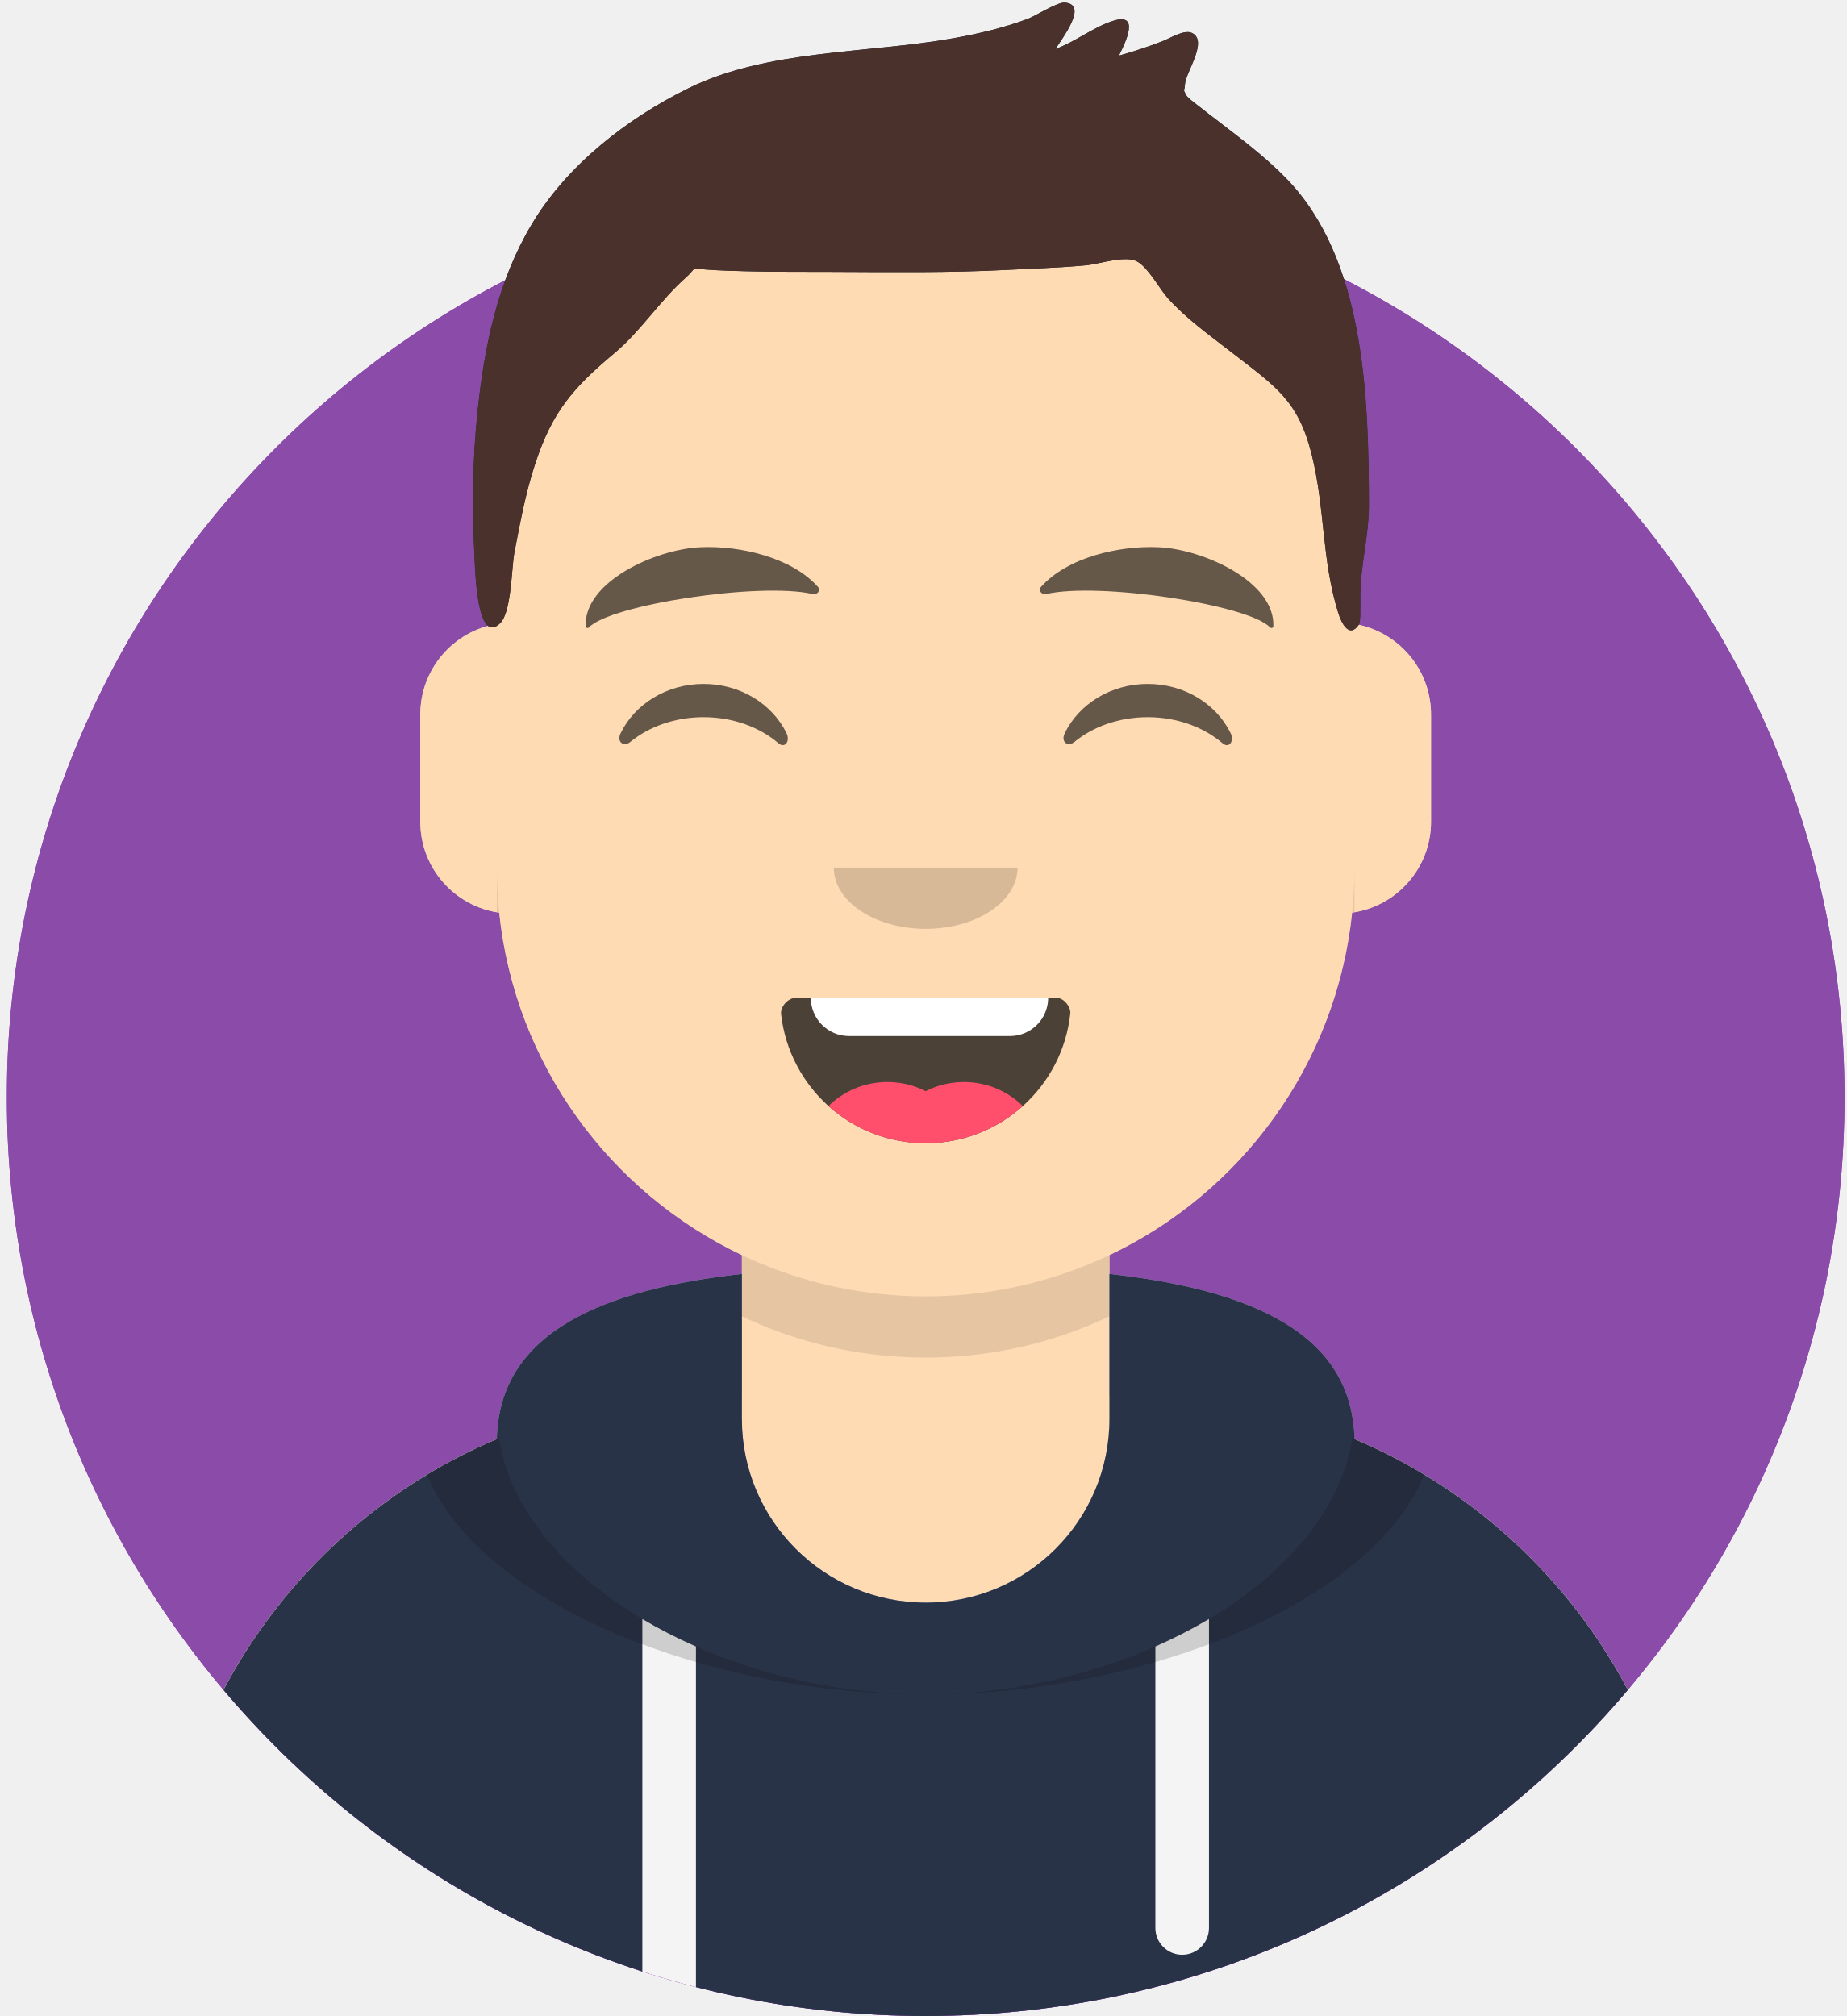
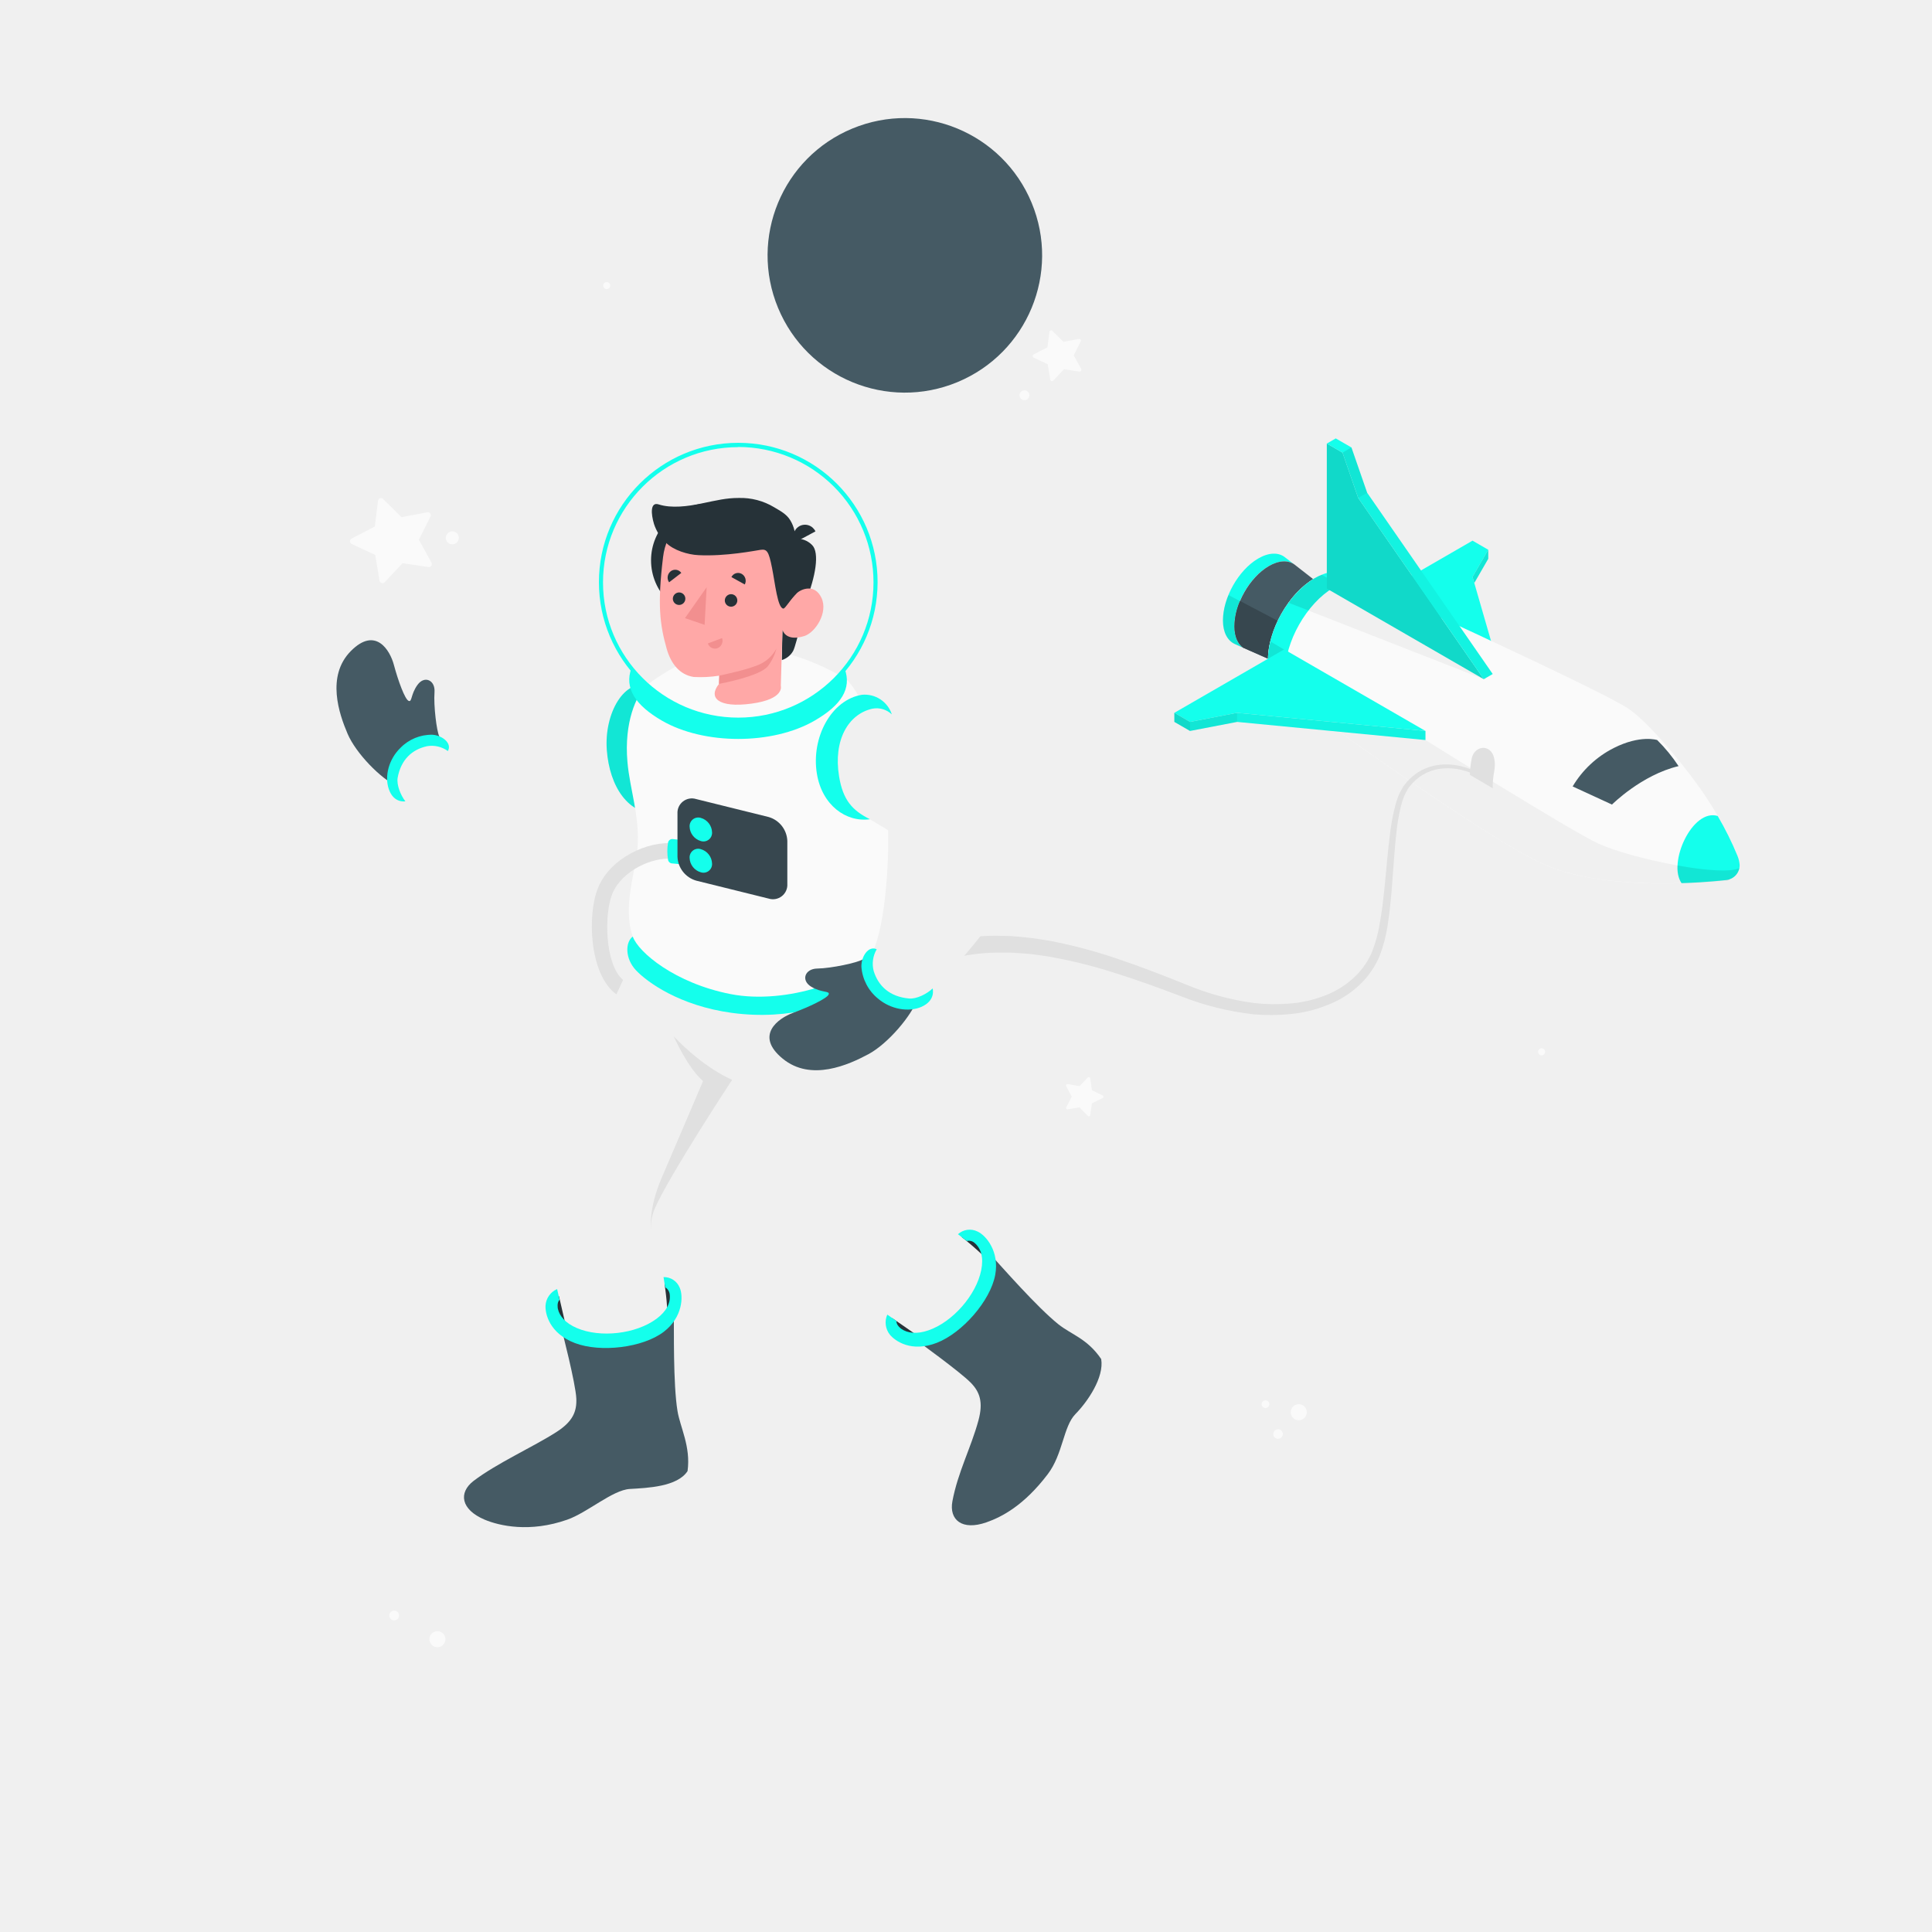
- <svg xmlns="http://www.w3.org/2000/svg" xmlns:xlink="http://www.w3.org/1999/xlink" width="217px" height="237px" viewBox="0 0 217 237" version="1.1">
-   <defs>
-     <circle id="path-1" cx="108" cy="108" r="108" />
-     <path d="M-3.19744231e-14,144 L-3.19744231e-14,-1.42108547e-14 L237.6,-1.42108547e-14 L237.6,144 L226.8,144 C226.8,203.647 178.447,252 118.8,252 C59.153,252 10.8,203.647 10.8,144 L10.8,144 L-3.19744231e-14,144 Z" id="path-3" />
-     <path d="M90,0 C117.835,-5.11323436e-15 140.4,22.565 140.4,50.4 L140.401,55.949 C145.508,56.807 149.4,61.249 149.4,66.6 L149.4,79.2 C149.4,84.647 145.367,89.152 140.125,89.893 C138.265,107.718 127.114,122.78 111.601,130.149 L111.6,146.7 L115.2,146.7 C150.988,146.7 180,175.712 180,211.5 L180,219.6 L0,219.6 L0,211.5 C-4.38277231e-15,175.712 29.012,146.7 64.8,146.7 L68.4,146.7 L68.4,130.15 C52.886,122.78 41.735,107.718 39.875,89.893 C34.633,89.152 30.6,84.647 30.6,79.2 L30.6,66.6 C30.6,61.249 34.492,56.806 39.6,55.949 L39.6,50.4 C39.6,22.565 62.165,5.11323436e-15 90,0 Z" id="path-5" />
-     <path d="M140.401,11.764 C156.691,13.587 169.2,18.597 169.2,31.569 L169.194,31.18 C192.467,41.01 208.8,64.047 208.8,90.9 L208.8,99 L28.8,99 L28.8,90.9 C28.8,64.047 45.133,41.01 68.406,31.18 C68.653,18.496 81.073,13.568 97.2,11.764 L97.2,28.8 C97.2,40.729 106.871,50.4 118.8,50.4 C130.729,50.4 140.4,40.729 140.4,28.8 L140.4,28.8 Z" id="path-7" />
-     <path d="M31.606,13.615 C32.558,22.158 39.803,28.8 48.6,28.8 C57.424,28.8 64.687,22.117 65.603,13.536 C65.676,12.845 64.905,11.7 63.938,11.7 C50.534,11.7 40.264,11.7 33.378,11.7 C32.406,11.7 31.511,12.761 31.606,13.615 Z" id="path-9" />
-     <rect id="path-11" x="0" y="0" width="237.6" height="252" />
-     <path d="M118.135,20.928 C115.651,18.39 112.767,16.236 109.962,14.076 C109.343,13.6 108.715,13.135 108.109,12.641 C107.972,12.528 106.563,11.519 106.394,11.148 C105.988,10.254 106.224,10.95 106.28,9.884 C106.35,8.535 109.1,4.727 107.048,3.854 C106.146,3.47 104.536,4.492 103.67,4.83 C101.977,5.49 100.263,6.054 98.512,6.54 C99.351,4.869 100.95,1.524 97.944,2.419 C95.603,3.116 93.421,4.91 91.068,5.753 C91.847,4.477 94.96,0.523 92.147,0.302 C91.271,0.233 88.724,1.875 87.782,2.226 C84.959,3.275 82.075,3.953 79.111,4.487 C69.033,6.304 57.248,5.786 47.923,10.374 C40.735,13.911 33.636,19.4 29.484,26.389 C25.481,33.125 23.984,40.498 23.146,48.217 C22.532,53.882 22.482,59.738 22.769,65.424 C22.863,67.287 23.073,75.874 25.779,73.273 C27.127,71.978 27.117,66.745 27.457,64.974 C28.133,61.451 28.783,57.911 29.91,54.5 C31.895,48.49 34.238,45.687 39.184,41.547 C42.359,38.89 44.588,35.3 47.625,32.62 C48.99,31.416 47.949,31.542 50.143,31.7 C51.616,31.806 53.097,31.846 54.574,31.885 C57.99,31.974 61.412,31.951 64.829,31.963 C71.711,31.988 78.561,32.085 85.437,31.725 C88.492,31.565 91.556,31.478 94.603,31.195 C96.306,31.038 99.326,29.947 100.728,30.78 C102.01,31.543 103.342,34.034 104.263,35.054 C106.438,37.464 109.032,39.305 111.576,41.282 C116.881,45.403 119.559,46.98 121.17,53.421 C122.775,59.838 122.325,65.791 124.312,72.106 C124.662,73.217 125.586,75.13 126.726,73.415 C126.937,73.096 126.883,71.345 126.883,70.337 C126.883,66.27 127.913,63.218 127.9,59.123 C127.849,46.674 127.447,30.442 118.135,20.928 Z" id="path-13" />
-   </defs>
-   <g id="Website" stroke="none" stroke-width="1" fill="none" fill-rule="evenodd">
-     <g id="mf-avatar" transform="translate(-10, -15)">
-       <g id="Circle" transform="translate(10.8, 36)">
-         <mask id="mask-2" fill="white">
-           <use xlink:href="#path-1" />
-         </mask>
-         <use id="Circle-Background" fill="#972dc2" xlink:href="#path-1" />
-         <g id="🖍-Circle-Color" mask="url(#mask-2)" fill="#8a4ca8">
-           <rect id="🖍Color" x="0" y="0" width="216.445" height="216" />
-         </g>
-       </g>
-       <mask id="mask-4" fill="white">
-         <use xlink:href="#path-3" />
-       </mask>
-       <g id="Mask" />
-       <g id="Avataaar" mask="url(#mask-4)">
-         <g id="Body" transform="translate(28.8, 32.4)">
-           <mask id="mask-6" fill="white">
-             <use xlink:href="#path-5" />
-           </mask>
-           <use fill="#D0C6AC" xlink:href="#path-5" />
-           <g id="Skin/👶🏻-05-Pale" mask="url(#mask-6)" fill="#FFDBB4">
-             <g transform="translate(-28.8, 0)" id="Color">
-               <rect x="0" y="0" width="238.384" height="220.355" />
-             </g>
-           </g>
-           <path d="M39.6,84.6 C39.6,112.435 62.165,135 90,135 C117.835,135 140.4,112.435 140.4,84.6 L140.4,84.6 L140.4,91.8 C140.4,119.635 117.835,142.2 90,142.2 C62.165,142.2 39.6,119.635 39.6,91.8 Z" id="Neck-Shadow" fill-opacity="0.1" fill="#000000" mask="url(#mask-6)" />
-         </g>
-         <g id="Clothing/Hoodie" transform="translate(0, 153)">
-           <mask id="mask-8" fill="white">
-             <use xlink:href="#path-7" />
-           </mask>
-           <use id="Hoodie" fill="#B7C1DB" fill-rule="evenodd" xlink:href="#path-7" />
-           <g id="Color/Palette/Slate" mask="url(#mask-8)" fill="#293347" fill-rule="evenodd">
-             <rect id="🖍Color" x="0" y="0" width="238.491" height="99" />
-           </g>
-           <path d="M91.8,55.565 L91.8,99 L85.5,99 L85.499,52.335 C87.483,53.514 89.592,54.594 91.8,55.565 Z M152.101,52.334 L152.1,88.65 C152.1,90.39 150.69,91.8 148.95,91.8 C147.21,91.8 145.8,90.39 145.8,88.65 L145.801,55.565 C148.009,54.594 150.118,53.513 152.101,52.334 Z" id="Straps" fill="#F4F4F4" fill-rule="evenodd" mask="url(#mask-8)" />
-           <path d="M155.733,11.451 C169.28,14.013 178.65,19.118 178.65,29.077 C178.65,46.818 148.916,61.2 118.8,61.2 C88.684,61.2 58.95,46.818 58.95,29.077 C58.95,19.118 68.32,14.013 81.867,11.451 C73.689,14.466 68.4,19.534 68.4,27.969 C68.4,46.322 93.439,61.2 118.8,61.2 C144.161,61.2 169.2,46.322 169.2,27.969 C169.2,19.71 164.13,14.679 156.241,11.642 Z" id="Shadow" fill-opacity="0.16" fill="#000000" fill-rule="evenodd" mask="url(#mask-8)" />
-         </g>
-         <g id="Face" transform="translate(68.4, 73.8)">
-           <g id="Mouth/Smile" transform="translate(1.8, 46.8)">
-             <mask id="mask-10" fill="white">
-               <use xlink:href="#path-9" />
-             </mask>
-             <use id="Mouth" fill-opacity="0.7" fill="#000000" fill-rule="evenodd" xlink:href="#path-9" />
-             <path d="M39.6,1.8 L58.5,1.8 C60.985,1.8 63,3.815 63,6.3 L63,11.7 C63,14.185 60.985,16.2 58.5,16.2 L39.6,16.2 C37.115,16.2 35.1,14.185 35.1,11.7 L35.1,6.3 C35.1,3.815 37.115,1.8 39.6,1.8 Z" id="Teeth" fill="#FFFFFF" fill-rule="evenodd" mask="url(#mask-10)" />
-             <g id="Tongue" stroke-width="1" fill-rule="evenodd" mask="url(#mask-10)" fill="#FF4F6D">
-               <g transform="translate(34.2, 21.6)">
-                 <circle cx="9.9" cy="9.9" r="9.9" />
-                 <circle cx="18.9" cy="9.9" r="9.9" />
-               </g>
-             </g>
-           </g>
-           <g id="Nose/Default" transform="translate(25.2, 36)" fill="#000000" fill-opacity="0.16">
-             <path d="M14.4,7.2 C14.4,11.176 19.235,14.4 25.2,14.4 L25.2,14.4 C31.165,14.4 36,11.176 36,7.2" id="Nose" />
-           </g>
-           <g id="Eyes/Happy-😁" transform="translate(0, 7.2)" fill="#000000" fill-opacity="0.6">
-             <path d="M14.544,20.203 C16.206,16.784 19.948,14.4 24.298,14.4 C28.632,14.4 32.363,16.767 34.034,20.166 C34.53,21.176 33.824,22.003 33.112,21.39 C30.906,19.494 27.773,18.309 24.298,18.309 C20.931,18.309 17.886,19.421 15.694,21.214 C14.892,21.87 14.058,21.203 14.544,20.203 Z" id="Squint" />
-             <path d="M66.744,20.203 C68.406,16.784 72.148,14.4 76.498,14.4 C80.832,14.4 84.563,16.767 86.234,20.166 C86.73,21.176 86.024,22.003 85.312,21.39 C83.106,19.494 79.973,18.309 76.498,18.309 C73.131,18.309 70.086,19.421 67.894,21.214 C67.092,21.87 66.258,21.203 66.744,20.203 Z" id="Squint" />
-           </g>
-           <g id="Eyebrow/Natural/Default-Natural" fill="#000000" fill-opacity="0.6">
-             <path d="M23.435,5.589 C18.25,6.285 10.164,10.805 10.84,16.036 C10.862,16.207 11.121,16.261 11.233,16.118 C13.471,13.248 30.774,9.033 37.075,9.913 C37.652,9.994 38.032,9.399 37.639,9.027 C34.269,5.845 28.08,4.961 23.435,5.589" id="Eyebrow" transform="translate(24.3, 10.8) rotate(5) translate(-24.3, -10.8) " />
-             <path d="M76.535,5.589 C71.35,6.285 63.264,10.805 63.94,16.036 C63.962,16.207 64.221,16.261 64.333,16.118 C66.571,13.248 83.874,9.033 90.175,9.913 C90.752,9.994 91.132,9.399 90.739,9.027 C87.369,5.845 81.18,4.961 76.535,5.589" id="Eyebrow" transform="translate(77.4, 10.8) scale(-1, 1) rotate(5) translate(-77.4, -10.8) " />
-           </g>
-         </g>
-         <g id="Top">
-           <mask id="mask-12" fill="white">
-             <use xlink:href="#path-11" />
-           </mask>
-           <g id="Mask" />
-           <g mask="url(#mask-12)">
-             <g transform="translate(43, 15)">
-               <mask id="mask-14" fill="white">
-                 <use xlink:href="#path-13" />
-               </mask>
-               <use id="Short-Hair" stroke="none" fill="#1F3140" fill-rule="evenodd" xlink:href="#path-13" />
-               <g id="Color/Hair/Brown-Dark" stroke="none" fill="none" mask="url(#mask-14)" fill-rule="evenodd">
-                 <g transform="translate(-43.1, -15)" fill="#4A312C" id="Color">
-                   <rect x="0" y="0" width="239.107" height="252.406" />
-                 </g>
-               </g>
-             </g>
-           </g>
-         </g>
-       </g>
+ <svg xmlns="http://www.w3.org/2000/svg" class="animated" id="freepik_stories-astronaut" viewBox="0 0 500 500" version="1.1">
+   <style>svg#freepik_stories-astronaut:not(.animated) .animable {opacity: 0;}svg#freepik_stories-astronaut.animated #freepik--Stars--inject-15 {animation: 1s 1 forwards cubic-bezier(.36,-0.01,.5,1.38) fadeIn,6s Infinite  linear spin;animation-delay: 0s,1s;}svg#freepik_stories-astronaut.animated #freepik--Spaceship--inject-15 {animation: 1s 1 forwards cubic-bezier(.36,-0.01,.5,1.38) slideRight,1.5s Infinite  linear wind;animation-delay: 0s,1s;}svg#freepik_stories-astronaut.animated #freepik--Character--inject-15 {animation: 1s 1 forwards cubic-bezier(.36,-0.01,.5,1.38) slideRight,1.5s Infinite  linear floating;animation-delay: 0s,1s;}            @keyframes fadeIn {                0% {                    opacity: 0;                }                100% {                    opacity: 1;                }            }                 @keyframes spin {             from {                 transform: rotate(0);               }               to {                 transform: rotate(360deg);               }         }                 @keyframes slideRight {                0% {                    opacity: 0;                    transform: translateX(30px);                }                100% {                    opacity: 1;                    transform: translateX(0);                }            }                    @keyframes wind {                0% {                    transform: rotate( 0deg );                }                25% {                    transform: rotate( 1deg );                }                75% {                    transform: rotate( -1deg );                }            }                    @keyframes floating {                0% {                    opacity: 1;                    transform: translateY(0px);                }                50% {                    transform: translateY(-10px);                }                100% {                    opacity: 1;                    transform: translateY(0px);                }            }        .animator-hidden { display: none; }</style>
+   <g id="freepik--Space--inject-15" class="animable animator-hidden" style="transform-origin: 251.833px 248.889px;">
+     <path id="freepik--Background--inject-15" d="M312,53.15C169.18,14.08,75.28,37.37,39.88,88.33,11.45,129.26,26,164.76,62.6,232.77s4.64,107.41-6.47,165.13C44,461.22,141.43,475.29,230.8,456.53S484.91,355.78,478.58,215C474.52,124.57,389.22,74.26,312,53.15Z" style="fill: rgb(38, 50, 56); transform-origin: 251.833px 248.889px;" class="animable" />
+   </g>
+   <g id="freepik--Stars--inject-15" class="animable" style="transform-origin: 253.045px 248.918px;">
+     <g id="freepik--stars--inject-15" class="animable" style="transform-origin: 253.045px 248.918px;">
+       <path d="M151.52,73.1A1.56,1.56,0,1,1,150,71.54,1.56,1.56,0,0,1,151.52,73.1Z" style="fill: rgb(240, 240, 240); transform-origin: 149.96px 73.1px;" id="el2f0glve3p99" class="animable" />
+       <path d="M157.93,73.88A.91.91,0,1,1,157,73,.91.91,0,0,1,157.93,73.88Z" style="fill: rgb(250, 250, 250); transform-origin: 157.02px 73.91px;" id="elp7654ck8fjl" class="animable" />
+       <path d="M402.6,276.41a1.58,1.58,0,0,1,2.21-.16,1.56,1.56,0,1,1-2.21.16Z" style="fill: rgb(240, 240, 240); transform-origin: 403.784px 277.429px;" id="elpi6eqtr3v0l" class="animable" />
+       <path d="M398.27,271.62a.92.92,0,0,1,1.29-.09.9.9,0,0,1,.09,1.28.92.92,0,0,1-1.29.09A.9.9,0,0,1,398.27,271.62Z" style="fill: rgb(250, 250, 250); transform-origin: 398.96px 272.215px;" id="eluw05tl2byl" class="animable" />
+       <path d="M102.91,417.19a1.27,1.27,0,1,1-1.79,0A1.28,1.28,0,0,1,102.91,417.19Z" style="fill: rgb(250, 250, 250); transform-origin: 102.015px 418.093px;" id="elk25bcxa4mrt" class="animable" />
+       <path d="M114.64,422.74a2.07,2.07,0,1,1-2.93.05A2.07,2.07,0,0,1,114.64,422.74Z" style="fill: rgb(250, 250, 250); transform-origin: 113.2px 424.227px;" id="elgvv0ri17wnc" class="animable" />
+       <path d="M338.2,365.47a2.08,2.08,0,1,1-2.08-2.07A2.08,2.08,0,0,1,338.2,365.47Z" style="fill: rgb(250, 250, 250); transform-origin: 336.12px 365.48px;" id="el335t9jzmnyx" class="animable" />
+       <path d="M332,371.13a1.24,1.24,0,1,1-1.23-1.24A1.24,1.24,0,0,1,332,371.13Z" style="fill: rgb(250, 250, 250); transform-origin: 330.76px 371.13px;" id="eleej7riuucpi" class="animable" />
+       <path d="M328.5,363.4a1,1,0,1,1-1-1A1,1,0,0,1,328.5,363.4Z" style="fill: rgb(250, 250, 250); transform-origin: 327.5px 363.4px;" id="eldrivc3pm497" class="animable" />
+       <path d="M266.4,102.29a1.28,1.28,0,1,1-1.28-1.27A1.27,1.27,0,0,1,266.4,102.29Z" style="fill: rgb(250, 250, 250); transform-origin: 265.12px 102.3px;" id="el0rawb7lfxdef" class="animable" />
+       <path d="M272.37,85.65l2.87,2.82,3.95-.76a.46.46,0,0,1,.49.66l-1.8,3.6,1.94,3.52a.46.46,0,0,1-.47.68l-4-.61-2.76,2.94a.45.45,0,0,1-.78-.24l-.66-4-3.64-1.71a.45.45,0,0,1,0-.82l3.57-1.85.51-4A.45.45,0,0,1,272.37,85.65Z" style="fill: rgb(250, 250, 250); transform-origin: 273.562px 92.074px;" id="eloh7w9f0wjf" class="animable" />
+       <path d="M282.15,279.05l.44,3.09,2.79,1.37a.35.35,0,0,1,0,.64l-2.79,1.38-.45,3.08a.35.35,0,0,1-.6.19l-2.18-2.23-3.06.53a.36.36,0,0,1-.38-.52l1.45-2.75-1.45-2.76a.36.36,0,0,1,.38-.51l3.07.53,2.17-2.23A.36.36,0,0,1,282.15,279.05Z" style="fill: rgb(250, 250, 250); transform-origin: 280.734px 283.831px;" id="el1jvplw0gkbu" class="animable" />
    </g>
  </g>
+   <g id="freepik--Spaceship--inject-15" class="animable" style="transform-origin: 338.565px 188.079px;">
+     <g id="freepik--spaceship--inject-15" class="animable" style="transform-origin: 338.565px 188.079px;">
+       <g id="freepik--spaceship--inject-15" class="animable" style="transform-origin: 377.07px 171.045px;">
+         <polygon points="389.22 177.45 352.66 156.34 381.09 139.92 385.16 142.27 381.09 149.3 389.22 177.45" style="fill: #14FFEC; transform-origin: 370.94px 158.685px;" id="elsgq35mfl0kb" class="animable" />
+         <polygon points="385.16 142.27 385.16 144.61 381.55 150.87 381.09 149.3 385.16 142.27" style="fill: #14FFEC; transform-origin: 383.125px 146.57px;" id="els4svg5qg87" class="animable" />
+         <g id="eltffoddx7lcl">
+           <polygon points="385.16 142.27 385.16 144.61 381.55 150.87 381.09 149.3 385.16 142.27" style="opacity: 0.1; transform-origin: 383.125px 146.57px;" class="animable" id="elpbp1mpvilj9" />
+         </g>
+         <path d="M335,146.11c-1.65-1.19-4-1.14-6.71.42-4.93,2.9-8.89,9.88-8.84,15.6,0,2.6.87,4.5,2.25,5.5l-2.21-1h0c-1.83-.88-3-3-3-6.06,0-5.87,4-13,9.08-16,2.82-1.65,5.34-1.66,7-.33Z" style="fill: #14FFEC; transform-origin: 325.745px 155.457px;" id="elcdidnzon3h" class="animable" />
+         <path d="M343.78,152.94l-10.44,19.81-9.9-4.36-1.71-.76c-1.38-1-2.23-2.9-2.25-5.5-.05-5.72,3.91-12.7,8.84-15.6,2.66-1.56,5.06-1.61,6.71-.42l.34.27Z" style="fill: rgb(69, 90, 100); transform-origin: 331.63px 159.016px;" id="el6mh5483uwil" class="animable" />
+         <path d="M336.15,167.42l-.75-4.26-14.48-7.63a16.89,16.89,0,0,0-1.44,6.6c0,2.6.87,4.5,2.25,5.5l1.71.76,9.9,4.36Z" style="fill: rgb(55, 71, 79); transform-origin: 327.815px 164.14px;" id="el8v7x2hoh3z5" class="animable" />
+         <path d="M449.69,221.56a90.68,90.68,0,0,0-9.51-17.25c-6.46-9.12-14.68-18.26-18.88-21-8.09-5.33-73-34.77-73-34.77h0c-2.17-1-5-.7-8.15,1.14-6.7,3.93-12.08,13.42-12,21.2,0,3.55,1.2,6.11,3.09,7.49h0s50.22,36.78,67.6,45c8.07,3.81,19,5,28.39,5.24l1,0a149.46,149.46,0,0,0,18.58-.86v0a3.84,3.84,0,0,0,3.39-3.83A7.45,7.45,0,0,0,449.69,221.56Z" style="fill: rgb(250, 250, 250); transform-origin: 389.175px 188.303px;" id="elaijizwco8k9" class="animable" />
+         <path d="M340.18,149.67a22.88,22.88,0,0,0-6.71,6.32L384,175.77l2.31-1.34-44.25-25.68A14.76,14.76,0,0,0,340.18,149.67Z" style="fill: rgb(240, 240, 240); transform-origin: 359.89px 162.26px;" id="el66u777b6wqm" class="animable" />
+         <path d="M446.83,227.72a3.84,3.84,0,0,0,3.32-3.09c-4.43,2.4-27.83-2.34-36.56-6.34-6.88-3.15-44.68-26.77-44.68-26.77l-36.56-23.45-3.58-2.1a20,20,0,0,0-.61,4.9c0,3.55,1.2,6.11,3.09,7.49h0s50.22,36.78,67.6,45c8.07,3.81,19,5,28.39,5.24l1,0a149.46,149.46,0,0,0,18.58-.86Z" style="fill: rgb(240, 240, 240); transform-origin: 389.155px 197.295px;" id="el8w0i8s58yu6" class="animable" />
+         <path d="M352.58,150.45c-2.1-.52-4.66,0-7.42,1.59-7,4.12-12.65,14.05-12.59,22.19a10.87,10.87,0,0,0,1.8,6.42l-3.13-2.28h0c-1.89-1.38-3.06-3.94-3.09-7.49-.06-7.78,5.32-17.27,12-21.2,3.13-1.84,6-2.12,8.15-1.14h0Z" style="fill: #14FFEC; transform-origin: 340.365px 164.317px;" id="elutdxdmnbqfq" class="animable" />
+         <g id="elo5ldz0pd068">
+           <path d="M342.06,148.75a14.76,14.76,0,0,0-1.88.92,22.88,22.88,0,0,0-6.71,6.32l5.16,2a23.79,23.79,0,0,1,6.53-6c.46-.26.91-.49,1.35-.7Z" style="opacity: 0.1; transform-origin: 339.99px 153.37px;" class="animable" id="eljlchgjbe9v" />
+         </g>
+         <g id="el2guac60es37">
+           <path d="M333.4,180l1,.7a11,11,0,0,1-1.79-6.42,21.26,21.26,0,0,1,.75-5.54l-1-.62-3.58-2.1c-.08.35-.16.7-.23,1.06l-.06.34c-.05.3-.1.6-.14.89s0,.42-.07.64,0,.43-.07.65c0,.45-.05.89,0,1.32,0,3.55,1.2,6.11,3.09,7.49h0Z" style="opacity: 0.1; transform-origin: 331.294px 173.36px;" class="animable" id="elkbjininpmu7" />
+         </g>
+         <polygon points="332.35 168.06 368.91 189.17 320.16 184.48 307.98 186.83 303.92 184.48 332.35 168.06" style="fill: #14FFEC; transform-origin: 336.415px 178.615px;" id="elyhrbkqid9x" class="animable" />
+         <polygon points="303.92 184.48 303.92 186.83 307.98 189.17 320.16 186.83 368.91 191.52 368.91 189.17 320.16 184.48 307.98 186.83 303.92 184.48" style="fill: #14FFEC; transform-origin: 336.415px 188px;" id="elz9nbax9lwd" class="animable" />
+         <polygon points="343.38 152.32 384 175.77 351.5 128.87 347.44 117.14 343.38 114.79 343.38 152.32" style="fill: #14FFEC; transform-origin: 363.69px 145.28px;" id="eld5xjf8vk3c5" class="animable" />
+         <g id="elzkof2psvend">
+           <polygon points="343.38 152.32 384 175.77 351.5 128.87 347.44 117.14 343.38 114.79 343.38 152.32" style="opacity: 0.15; transform-origin: 363.69px 145.28px;" class="animable" id="elbgms7qzen3p" />
+         </g>
+         <polygon points="345.69 113.46 343.38 114.79 347.44 117.14 351.5 128.87 384 175.77 386.31 174.43 353.82 127.53 349.75 115.8 345.69 113.46" style="fill: #14FFEC; transform-origin: 364.845px 144.615px;" id="elgnklkvblln" class="animable" />
+         <path d="M450.22,223.89a7.45,7.45,0,0,0-.53-2.33,82.15,82.15,0,0,0-5.15-10.39c-6.58-2-13,12.19-9.35,17.38,6.85-.21,11.63-.81,11.63-.81v0A3.84,3.84,0,0,0,450.22,223.89Z" style="fill: #14FFEC; transform-origin: 442.175px 219.764px;" id="elq9xtcdxepjm" class="animable" />
+         <g id="elewzh21uikl9">
+           <polygon points="349.75 115.8 347.44 117.14 351.5 128.87 353.82 127.53 349.75 115.8" style="opacity: 0.1; transform-origin: 350.63px 122.335px;" class="animable" id="elpnsftn4j43" />
+         </g>
+         <g id="elx76528raibg">
+           <polygon points="353.82 127.53 386.31 174.43 384 175.77 351.5 128.87 353.82 127.53" style="opacity: 0.05; transform-origin: 368.905px 151.65px;" class="animable" id="elf97qifkx668" />
+         </g>
+         <g id="eln70xt40psj">
+           <polygon points="303.92 184.48 307.98 186.83 307.98 189.17 303.92 186.83 303.92 184.48" style="opacity: 0.15; transform-origin: 305.95px 186.825px;" class="animable" id="elapjnoihvlfh" />
+         </g>
+         <g id="elfffdigh0od4">
+           <polygon points="320.16 186.83 320.16 184.48 368.91 189.17 368.91 191.52 320.16 186.83" style="opacity: 0.05; transform-origin: 344.535px 188px;" class="animable" id="elt6m3we7pibp" />
+         </g>
+         <g id="eltk4notpxmm">
+           <polygon points="320.16 184.48 307.98 186.83 307.98 189.17 320.16 186.83 320.16 184.48" style="opacity: 0.1; transform-origin: 314.07px 186.825px;" class="animable" id="elf2z29g4l7g" />
+         </g>
+         <g id="eltkr62g2uxks">
+           <path d="M447.69,227.51l.4-.17.23-.13.32-.21.22-.17.27-.26.19-.2.22-.3.15-.23a2.26,2.26,0,0,0,.17-.35,2.56,2.56,0,0,0,.11-.24,3.28,3.28,0,0,0,.18-.61h0c-2.15,1.16-8.76.65-16-.65a7.44,7.44,0,0,0,1,4.57h0l1.06,0h.34l1-.05h.17l3.1-.18h.06l.93-.07h0l3-.25H445l1.24-.13h.14l.19,0h.09l.17,0v0a2.9,2.9,0,0,0,.65-.14Z" style="opacity: 0.1; transform-origin: 442.13px 226.275px;" class="animable" id="el8a8duxeai1t" />
+         </g>
+         <g id="el4ox6cd2ddpa">
+           <path d="M317.94,154a17.27,17.27,0,0,0-1.42,6.62c0,3.08,1.18,5.18,3,6.06h0l2.21,1c-1.38-1-2.23-2.9-2.25-5.5a16.89,16.89,0,0,1,1.44-6.6Z" style="opacity: 0.1; transform-origin: 319.125px 160.84px;" class="animable" id="elcp2wc4jiz2a" />
+         </g>
+         <path d="M428.88,191.52s-4.34-1.42-11.23,2.06A26.07,26.07,0,0,0,407,203.53l10.18,4.69s7.64-7.67,17.23-9.95A42.57,42.57,0,0,0,428.88,191.52Z" style="fill: rgb(69, 90, 100); transform-origin: 420.705px 199.727px;" id="elbapy1jiix4a" class="animable" />
+         <path d="M386.31,204a22,22,0,0,1,.38-4.31c.45-2.36.09-4.85-1.53-5.79s-3.78.06-4.28,2.38a23.74,23.74,0,0,0-.47,4.26Z" style="fill: rgb(224, 224, 224); transform-origin: 383.639px 198.775px;" id="elh7s4rebcrvv" class="animable" />
+       </g>
+       <path id="freepik--Cable--inject-15" d="M380.92,200.14l-.54-.22a12.17,12.17,0,0,0-1.53-.51,15.45,15.45,0,0,0-6.12-.46,11.86,11.86,0,0,0-7.94,4.64l-.42.55-.11.14,0,0s0-.07,0,0l0,.08-.18.32c-.22.44-.5.88-.68,1.33a20.47,20.47,0,0,0-.89,2.83,51.74,51.74,0,0,0-1.12,6.56c-.52,4.65-.8,9.73-1.24,15.13-.25,2.7-.48,5.48-.94,8.32A38.59,38.59,0,0,1,357,247.5a22,22,0,0,1-5.43,7.65,25.29,25.29,0,0,1-8.15,5,34,34,0,0,1-9.38,2.28,49.7,49.7,0,0,1-9.68.06,72.78,72.78,0,0,1-18.54-4.59c-5.79-2.21-11.45-4.27-17-6a125.8,125.8,0,0,0-16.19-4.12c-1.29-.29-2.59-.41-3.85-.6s-2.52-.35-3.75-.41-2.44-.21-3.62-.24h-3.49a52.14,52.14,0,0,0-12.19,1.65l-2.57.67-2.31.86-2.13.78c-.66.3-1.27.62-1.86.9-1.17.6-2.25,1.05-3.12,1.58l-2.2,1.36-1.84,1.13-2.79-4.15,2-1.2,2.44-1.44c1-.55,2.16-1,3.46-1.66.65-.29,1.33-.63,2.06-.93l2.35-.83,2.56-.88,2.82-.68a56.62,56.62,0,0,1,13.24-1.52l3.73.08c1.26.07,2.53.23,3.83.34s2.61.3,3.94.52,2.68.38,4,.7a130,130,0,0,1,16.6,4.58c5.62,1.9,11.35,4.12,17.07,6.44a69.84,69.84,0,0,0,17.63,4.77,47,47,0,0,0,9.1.12,31.33,31.33,0,0,0,8.73-1.92,23,23,0,0,0,7.48-4.41,19.41,19.41,0,0,0,5-6.74,36.5,36.5,0,0,0,2.2-8.1c.5-2.75.8-5.49,1.1-8.16.55-5.35.92-10.45,1.55-15.15a52.45,52.45,0,0,1,1.29-6.73,22,22,0,0,1,1.07-3.11c.21-.49.49-.89.72-1.33l.19-.32,0-.08.06-.09,0,0,.12-.15.46-.59a13.41,13.41,0,0,1,4.29-3.55,13,13,0,0,1,4.53-1.36,16.35,16.35,0,0,1,6.51.62,11.62,11.62,0,0,1,1.63.58l.53.23Z" style="fill: rgb(224, 224, 224); transform-origin: 304.055px 230.267px;" class="animable" />
+     </g>
+   </g>
+   <g id="freepik--Character--inject-15" class="animable animator-active" style="transform-origin: 186.082px 249.744px;">
+     <g id="freepik--character--inject-15" class="animable" style="transform-origin: 186.082px 249.744px;">
+       <path d="M157,331.56c-6.65,1.39-13.44,2.59-14.13,6.53s5.12,11.38,18.34,8.23,14.25-8.07,13.38-11.73S162.25,330.46,157,331.56Z" style="fill: rgb(38, 50, 56); transform-origin: 158.817px 339.058px;" id="elc5vxywd6h8" class="animable" />
+       <path d="M251.06,319.64c-3.63-.26-9.41,6.29-13.59,11.4s-7.74,10.23-6.55,12.31,5.55,6.73,14.29.62,11.23-14.21,11.06-17.84S254.17,319.87,251.06,319.64Z" style="fill: rgb(38, 50, 56); transform-origin: 243.483px 333.32px;" id="el7expeo8lagd" class="animable" />
+       <path d="M169.49,312.73a12.27,12.27,0,0,0-.09,9.64c5.38,13.12,3.17,34.85,3,46.71C161.58,377.45,153,370.5,153,370.5s-12.46-50.8-12.86-57c-.59-9.38,2.55-22,8.4-34.73a322.38,322.38,0,0,1,14.93-29.24l61.46,4A82.48,82.48,0,0,1,230,273.9c1.23,11.14,2,25.23,5,34.33a12.27,12.27,0,0,0,6.42,7.2c12.8,6.1,25.77,23.67,33.65,32.53-2.42,13.5-13.48,14.16-13.48,14.16s-43.38-29.23-47.84-33.56C207,322,200.6,312.79,196.36,299.41s-6.82-19.93-6.82-19.93S173.38,304,169.49,312.73Z" style="fill: rgb(240, 240, 240); transform-origin: 207.57px 311.369px;" id="elsv1h4snbh5e" class="animable" />
+       <path d="M145.35,344s3.63,14,3.8,17.94c.14,3.3-.85,5.9-5.09,8.63-6.09,3.92-15.48,8.09-21.54,12.72-3.87,3-3.31,7.36,2.91,10,3.82,1.6,11.7,3.41,21.37,0,5.27-1.85,11.73-7.69,16.22-7.95s12.31-.56,14.92-4.63c.87-6.36-1.93-11.34-2.61-15.58-1.14-7-.88-21.07-.94-25.35,0,0-3.75,5.64-14,7S145.35,344,145.35,344Z" style="fill: rgb(69, 90, 100); transform-origin: 149.092px 367.503px;" id="el4xsd1qmpbo8" class="animable" />
+       <path d="M173.33,335c.25,2.16-.78,4.33-3.44,6.31-5.32,3.94-14.56,5-20.64,2.37-2.81-1.21-4.45-3-4.88-5,0,0-.32-1.61.45-2.29l-.64-2.78a5,5,0,0,0-3,4.29c-.1,2.11,1,7.17,7.6,9.68s17.57,1.23,23-2.91c4.93-3.77,5.1-9.21,4.13-11.41a4.39,4.39,0,0,0-4.19-2.75l.42,2.63A2.46,2.46,0,0,1,173.33,335Z" style="fill: #14FFEC; transform-origin: 158.776px 339.686px;" id="elivx9y2epuvb" class="animable" />
+       <path d="M237.53,347.13s10.89,7.86,13.68,10.69c2.32,2.36,3.32,5,2,9.82-1.9,7-5.33,13.39-6.73,20.89-.89,4.79,2.48,7.68,8.83,5.44,3.91-1.37,9.67-4.31,15.86-12.47,3.93-5.18,4-12.33,7.15-15.54s7.46-9.47,6.67-14.24c-3.61-5.31-7.73-6.32-11.08-9-5.56-4.46-14.77-15-17.68-18.18,0,0,1,6.69-5.73,14.55S237.53,347.13,237.53,347.13Z" style="fill: rgb(69, 90, 100); transform-origin: 261.307px 359.641px;" id="elt9j49n7umo" class="animable" />
+       <path d="M252.27,321.71c1.63,1.43,2.32,3.73,1.67,7-1.3,6.5-7.45,13.48-13.72,15.6-2.91,1-5.33.75-7-.43,0,0-1.33-.95-1.21-2l-2.38-1.66a5.07,5.07,0,0,0,.68,5.21c1.35,1.62,5.55,4.65,12.14,2.09s13.86-10.86,15.11-17.57c1.13-6.1-2.39-10.25-4.59-11.24a4.53,4.53,0,0,0-5.05.7l2.27,1.76A2.25,2.25,0,0,1,252.27,321.71Z" style="fill: #14FFEC; transform-origin: 243.489px 333.374px;" id="elzdj5w6v9e" class="animable" />
+       <path d="M174.35,268.19s3.56,8.11,7.6,11.59c0,0-7.17,16.84-10.69,25s-2.78,13.36-2.78,13.36h0a12.19,12.19,0,0,1,1-5.44c3.89-8.77,20-33.25,20-33.25S182.4,276.66,174.35,268.19Z" style="fill: rgb(224, 224, 224); transform-origin: 178.948px 293.165px;" id="elntz4fgtmyz" class="animable" />
+       <path d="M113.68,190.56c-.66-1.3-1.49-7.83-1.23-11.44.23-3.08-2.57-4.39-4.39-1.89s-1.39,4.62-2.34,4.14-2.65-5.08-3.78-9.29c-1-3.79-4.75-10.07-11.16-3.57s-3,16.3-.82,21.4,8.65,11.66,12.71,13.49Z" style="fill: rgb(69, 90, 100); transform-origin: 100.38px 184.547px;" id="elw16ssch61b" class="animable" />
+       <path d="M115.92,194.34c1.1-1.93-1.36-4-4-4.19a11.26,11.26,0,0,0-8.3,3.41c-3,2.91-4.15,7.32-3,10.65,1.28,3.78,4.32,3.17,4.32,3.17Z" style="fill: #14FFEC; transform-origin: 108.185px 198.782px;" id="elrkukscpsnr" class="animable" />
+       <path d="M174,203.37c-3.38,5.2-17.12,17.31-22.7,21.43s-12.2,7.21-16.12,7.1c-3.28-.09-16-6.38-30.27-24.52-1.21-1.54-2.3-4.22-2-6.09.86-4.74,3.77-7.35,7.63-8.18a7.12,7.12,0,0,1,5.33,1.23c4.33,3.82,14.73,13.65,18.92,14.72,5-1.25,10.38-8.18,15.12-13.87s11.48-16.35,17.49-14.88C180.1,183.41,177.55,200.79,174,203.37Z" style="fill: rgb(240, 240, 240); transform-origin: 139.876px 206.038px;" id="elqd5641v09v9" class="animable" />
+       <path d="M163.76,242.38c-2,1.5-2,5.74.85,8.75s11.21,9.15,24.78,11c15.23,2.06,27.25-2.37,33-6.3,5.95-4.07,2.68-8.13,2.68-8.13Z" style="fill: #14FFEC; transform-origin: 194.159px 252.516px;" id="elobmlp187nj" class="animable" />
+       <g id="elvxlnxkg88to">
+         <circle cx="191.06" cy="150.67" r="35.52" style="fill: rgb(69, 90, 100); transform-origin: 191.06px 150.67px; transform: rotate(-22.5deg);" class="animable" id="eleuanehplsn9" />
+       </g>
+       <path d="M183.81,192.36c.7,9.45-5.22,17.59-13.21,18.18s-12.86-7-13.56-16.45,4.53-18.79,11.21-16.59C176.26,177.32,183.1,182.91,183.81,192.36Z" style="fill: #14FFEC; transform-origin: 170.422px 193.874px;" id="elt3zjw2an3y" class="animable" />
+       <g id="el21iy3ouf8n4">
+         <path d="M183.81,192.36c.7,9.45-5.22,17.59-13.21,18.18s-12.86-7-13.56-16.45,4.53-18.79,11.21-16.59C176.26,177.32,183.1,182.91,183.81,192.36Z" style="opacity: 0.1; transform-origin: 170.422px 193.874px;" class="animable" id="el5i5i9frrpib" />
+       </g>
+       <path d="M167.2,177.46c-2.48,2.53-5.72,9.38-4.82,19.7.63,7.31,3.26,14,2.59,22.51-.47,5.89-3.91,15-1.21,22.71,1.42,4.05,10.93,12.09,25.37,14.9s33.3-3.81,36.69-10.84c3.52-7.29,4.56-26.18,3.84-35.26S226.6,183.61,219,175.73C197.88,163.39,181.46,166.62,167.2,177.46Z" style="fill: rgb(250, 250, 250); transform-origin: 196.051px 212.873px;" id="elkcdde3gkfsc" class="animable" />
+       <circle cx="183.19" cy="145.02" r="14.7" style="fill: rgb(38, 50, 56); transform-origin: 183.19px 145.02px;" id="ellmblwgx9ov" class="animable" />
+       <path d="M208.59,155.47s-2.38,11.19-3.33,13a5.07,5.07,0,0,1-2.93,2.36l.17-7.87Z" style="fill: rgb(38, 50, 56); transform-origin: 205.46px 163.15px;" id="elwdh9lnjgh8" class="animable" />
+       <path d="M205.61,139.44a5.5,5.5,0,0,1,4.56,1.61c2,2,.87,8.28-1.58,14.42l-4.48.52Z" style="fill: rgb(38, 50, 56); transform-origin: 207.654px 147.697px;" id="elca6pzlg8smv" class="animable" />
+       <path d="M202.76,156c.9.54,2.19-1.19,3.3-2.35s4.73-2.75,6.53,1.06-1.59,9-4.44,9.9c-4.92,1.54-5.65-1.61-5.65-1.61l-.43,14.47s1.13,3.45-7.58,4.63-11.27-1.58-8.41-5.1l.07-2.14a31.35,31.35,0,0,1-6.62.34c-3.62-.56-5.89-3.41-7-7.32-1.76-6.28-2.43-11.36-.93-23.71,1.63-13.54,17.39-13.69,25.89-8.33S202.76,156,202.76,156Z" style="fill: rgb(255, 168, 167); transform-origin: 191.932px 157.463px;" id="el1ij3ut2ipm2" class="animable" />
+       <path d="M202.76,157.5c.46,0,2.18-2.84,3.3-3.86,1.54-1.4-.42-14-.45-14.2-.11-.66.15-1.37,0-2.12a9,9,0,0,0-1.07-2.64c-.95-1.62-2.6-2.45-4.2-3.41a16.87,16.87,0,0,0-9.17-2.4c-3.24,0-5.62.61-9.71,1.45-3.41.71-7.7,1.29-11,.22-2.21-.71-2,2.44-1.2,5.08a11.35,11.35,0,0,0,3.08,4.82c2,2,5.69,3.1,8.37,3.23,7.11.37,14.87-1.2,16.1-1.37,1.67-.23,2.13.3,3,4.72C200.59,150.9,201.24,157.47,202.76,157.5Z" style="fill: rgb(38, 50, 56); transform-origin: 187.675px 143.182px;" id="elz1z16v8dnv" class="animable" />
+       <path d="M205.6,140.44l5.44-2.92a3,3,0,0,0-4.12-1.37A3.25,3.25,0,0,0,205.6,140.44Z" style="fill: rgb(38, 50, 56); transform-origin: 208.148px 138.12px;" id="el14958bxzxn" class="animable" />
+       <path d="M186.15,174.85s8.06-1.63,10.88-3.13a9.24,9.24,0,0,0,3.9-3.85,12.81,12.81,0,0,1-2.21,4.55c-2.06,2.63-12.64,4.57-12.64,4.57Z" style="fill: rgb(242, 143, 143); transform-origin: 193.505px 172.43px;" id="elwjelp3e12id" class="animable" />
+       <path d="M187.58,155.45a1.62,1.62,0,1,0,1.61-1.68A1.64,1.64,0,0,0,187.58,155.45Z" style="fill: rgb(38, 50, 56); transform-origin: 189.199px 155.39px;" id="elyabzoahm1c" class="animable" />
+       <path d="M189.29,149.35l3.46,1.91a2.06,2.06,0,0,0-.81-2.75A1.92,1.92,0,0,0,189.29,149.35Z" style="fill: rgb(38, 50, 56); transform-origin: 191.138px 149.766px;" id="el7kkhg4k6um" class="animable" />
+       <path d="M186.88,165.14l-3.69,1.38a1.94,1.94,0,0,0,2.51,1.23A2.08,2.08,0,0,0,186.88,165.14Z" style="fill: rgb(242, 143, 143); transform-origin: 185.093px 166.503px;" id="el01xfrvobfpuv" class="animable" />
+       <path d="M173.16,150.7l3.16-2.43a1.92,1.92,0,0,0-2.75-.42A2.1,2.1,0,0,0,173.16,150.7Z" style="fill: rgb(38, 50, 56); transform-origin: 174.549px 149.074px;" id="elw6nxm7h9yt" class="animable" />
+       <path d="M174.13,155a1.62,1.62,0,1,0,1.62-1.68A1.65,1.65,0,0,0,174.13,155Z" style="fill: rgb(38, 50, 56); transform-origin: 175.749px 154.94px;" id="el3ttqv419sxd" class="animable" />
+       <polygon points="182.88 151.98 182.35 161.7 177.27 159.97 182.88 151.98" style="fill: rgb(242, 143, 143); transform-origin: 180.075px 156.84px;" id="elzcnmhbr047" class="animable" />
+       <path d="M191.06,186.72a36.06,36.06,0,1,1,36.06-36.05A36.1,36.1,0,0,1,191.06,186.72Zm0-71a35,35,0,1,0,35,35A35,35,0,0,0,191.06,115.68Z" style="fill: #14FFEC; transform-origin: 191.06px 150.66px;" id="el9kc520h8mct" class="animable" />
+       <path d="M210.8,186.51c-10.9,6.3-28.57,6.3-39.48,0-6.91-4-9.78-8.42-7.92-13.56,6,8.68,16.33,13.24,27.66,13.24s21.57-4.43,27.55-13.11C220.47,178.22,217.71,182.52,210.8,186.51Z" style="fill: #14FFEC; transform-origin: 191.011px 182.092px;" id="elox1q1uthvcl" class="animable" />
+       <path d="M174.55,218.25l-.38,4c-5.39-.51-13.17,3.06-15.68,9-2.18,5.15-2,18.37,2.77,22.37-.54,1.11-1.12,2.36-1.74,3.71-7.09-5.1-7.58-20.85-4.72-27.63C158,222,167.61,217.59,174.55,218.25Z" style="fill: rgb(224, 224, 224); transform-origin: 163.858px 237.758px;" id="el8aqnfs15zyo" class="animable" />
+       <path d="M175.41,217.29l-1.32-.14a1.12,1.12,0,0,0-1.2.91,13.42,13.42,0,0,0,0,4.44,1.12,1.12,0,0,0,1,.95l2.14.2Z" style="fill: #14FFEC; transform-origin: 174.368px 220.398px;" id="elsl7rvvffx6c" class="animable" />
+       <path d="M180.18,206.8l18.73,4.64a6.7,6.7,0,0,1,4.85,6.2v11.11a3.73,3.73,0,0,1-4.85,3.8l-18.73-4.64a6.7,6.7,0,0,1-4.85-6.2V210.6A3.73,3.73,0,0,1,180.18,206.8Z" style="fill: rgb(55, 71, 79); transform-origin: 189.545px 219.675px;" id="ellmehp1g7hp" class="animable" />
+       <path d="M181.37,211.67a4,4,0,0,1,2.91,3.72,2.23,2.23,0,0,1-2.91,2.27,4,4,0,0,1-2.9-3.71A2.24,2.24,0,0,1,181.37,211.67Z" style="fill: #14FFEC; transform-origin: 181.375px 214.668px;" id="els1myj7462ws" class="animable" />
+       <path d="M181.37,219.76a4,4,0,0,1,2.91,3.72,2.23,2.23,0,0,1-2.91,2.27,4,4,0,0,1-2.9-3.71A2.23,2.23,0,0,1,181.37,219.76Z" style="fill: #14FFEC; transform-origin: 181.375px 222.757px;" id="el7my8salg9np" class="animable" />
+       <path d="M223.19,248.33c-1.27.8-7.94,2.27-11.69,2.33-3.2.05-4.29,3.06-1.54,4.71s4.89,1,4.49,2-5,3.2-9.23,4.76c-3.83,1.41-10,5.83-2.66,11.85s17.1,1.56,22.17-1.15,11.22-10,12.74-14.36Z" style="fill: rgb(69, 90, 100); transform-origin: 218.303px 262.654px;" id="elvdsfhc9txg" class="animable" />
+       <path d="M226.88,245.67c-2.08-1-4,1.77-3.95,4.51a11.72,11.72,0,0,0,4.29,8.25c3.28,2.79,7.94,3.6,11.27,2.13,3.79-1.68,2.87-4.76,2.87-4.76Z" style="fill: #14FFEC; transform-origin: 232.194px 253.371px;" id="elv1u97yhach" class="animable" />
+       <path d="M230.81,184.89c5.68,3,19.45,16.06,24.22,21.43s8.57,11.92,8.82,16c.21,3.4-5.09,17.1-22.49,33.5-1.48,1.4-4.14,2.77-6.1,2.59-5-.45-7.94-3.2-9.15-7.11a7.41,7.41,0,0,1,.77-5.61c3.54-4.82,12.73-16.47,13.44-20.89-1.76-5.1-10.43-9.93-15.17-12.76,0,0-12.05-3.37-11-16.82S227.82,181.48,230.81,184.89Z" style="fill: rgb(240, 240, 240); transform-origin: 238.971px 220.744px;" id="elic6hwlu0yhs" class="animable" />
+       <path d="M230.81,184.89a5.73,5.73,0,0,0-5-1.49c-6.29,1.38-10.19,8.16-8.66,17.51,1,6.12,3.39,8.82,8,11.11-6.18.86-12.41-3.64-13.74-11.78-1.54-9.35,3.73-19.14,11.64-20.43A7.39,7.39,0,0,1,230.81,184.89Z" style="fill: #14FFEC; transform-origin: 220.976px 195.949px;" id="eli3kd6olxfdf" class="animable" />
+     </g>
+     <g id="freepik--Star--inject-15" class="animable" style="transform-origin: 104.657px 139.922px;">
+       <path d="M99.09,129.09l4.82,4.76,6.66-1.28a.77.77,0,0,1,.83,1.11l-3,6,3.27,5.94a.77.77,0,0,1-.79,1.13l-6.7-1-4.64,4.94a.77.77,0,0,1-1.32-.4l-1.11-6.68L91,140.77a.78.78,0,0,1,0-1.39l6-3.11.84-6.73A.77.77,0,0,1,99.09,129.09Z" style="fill: rgb(250, 250, 250); transform-origin: 101.169px 139.922px;" id="elg6c1wjwjz6f" class="animable" />
+       <circle cx="117.06" cy="139.19" r="1.68" style="fill: rgb(250, 250, 250); transform-origin: 117.06px 139.19px;" id="elkvb8p1ibjxk" class="animable" />
+     </g>
+   </g>
+   <defs>
+     <filter id="active" height="200%">
+       <feMorphology in="SourceAlpha" result="DILATED" operator="dilate" radius="2" />
+       <feFlood flood-color="#32DFEC" flood-opacity="1" result="PINK" />
+       <feComposite in="PINK" in2="DILATED" operator="in" result="OUTLINE" />
+       <feMerge>
+         <feMergeNode in="OUTLINE" />
+         <feMergeNode in="SourceGraphic" />
+       </feMerge>
+     </filter>
+     <filter id="hover" height="200%">
+       <feMorphology in="SourceAlpha" result="DILATED" operator="dilate" radius="2" />
+       <feFlood flood-color="#ff0000" flood-opacity="0.5" result="PINK" />
+       <feComposite in="PINK" in2="DILATED" operator="in" result="OUTLINE" />
+       <feMerge>
+         <feMergeNode in="OUTLINE" />
+         <feMergeNode in="SourceGraphic" />
+       </feMerge>
+       <feColorMatrix type="matrix" values="0   0   0   0   0                0   1   0   0   0                0   0   0   0   0                0   0   0   1   0 " />
+     </filter>
+   </defs>
</svg>
